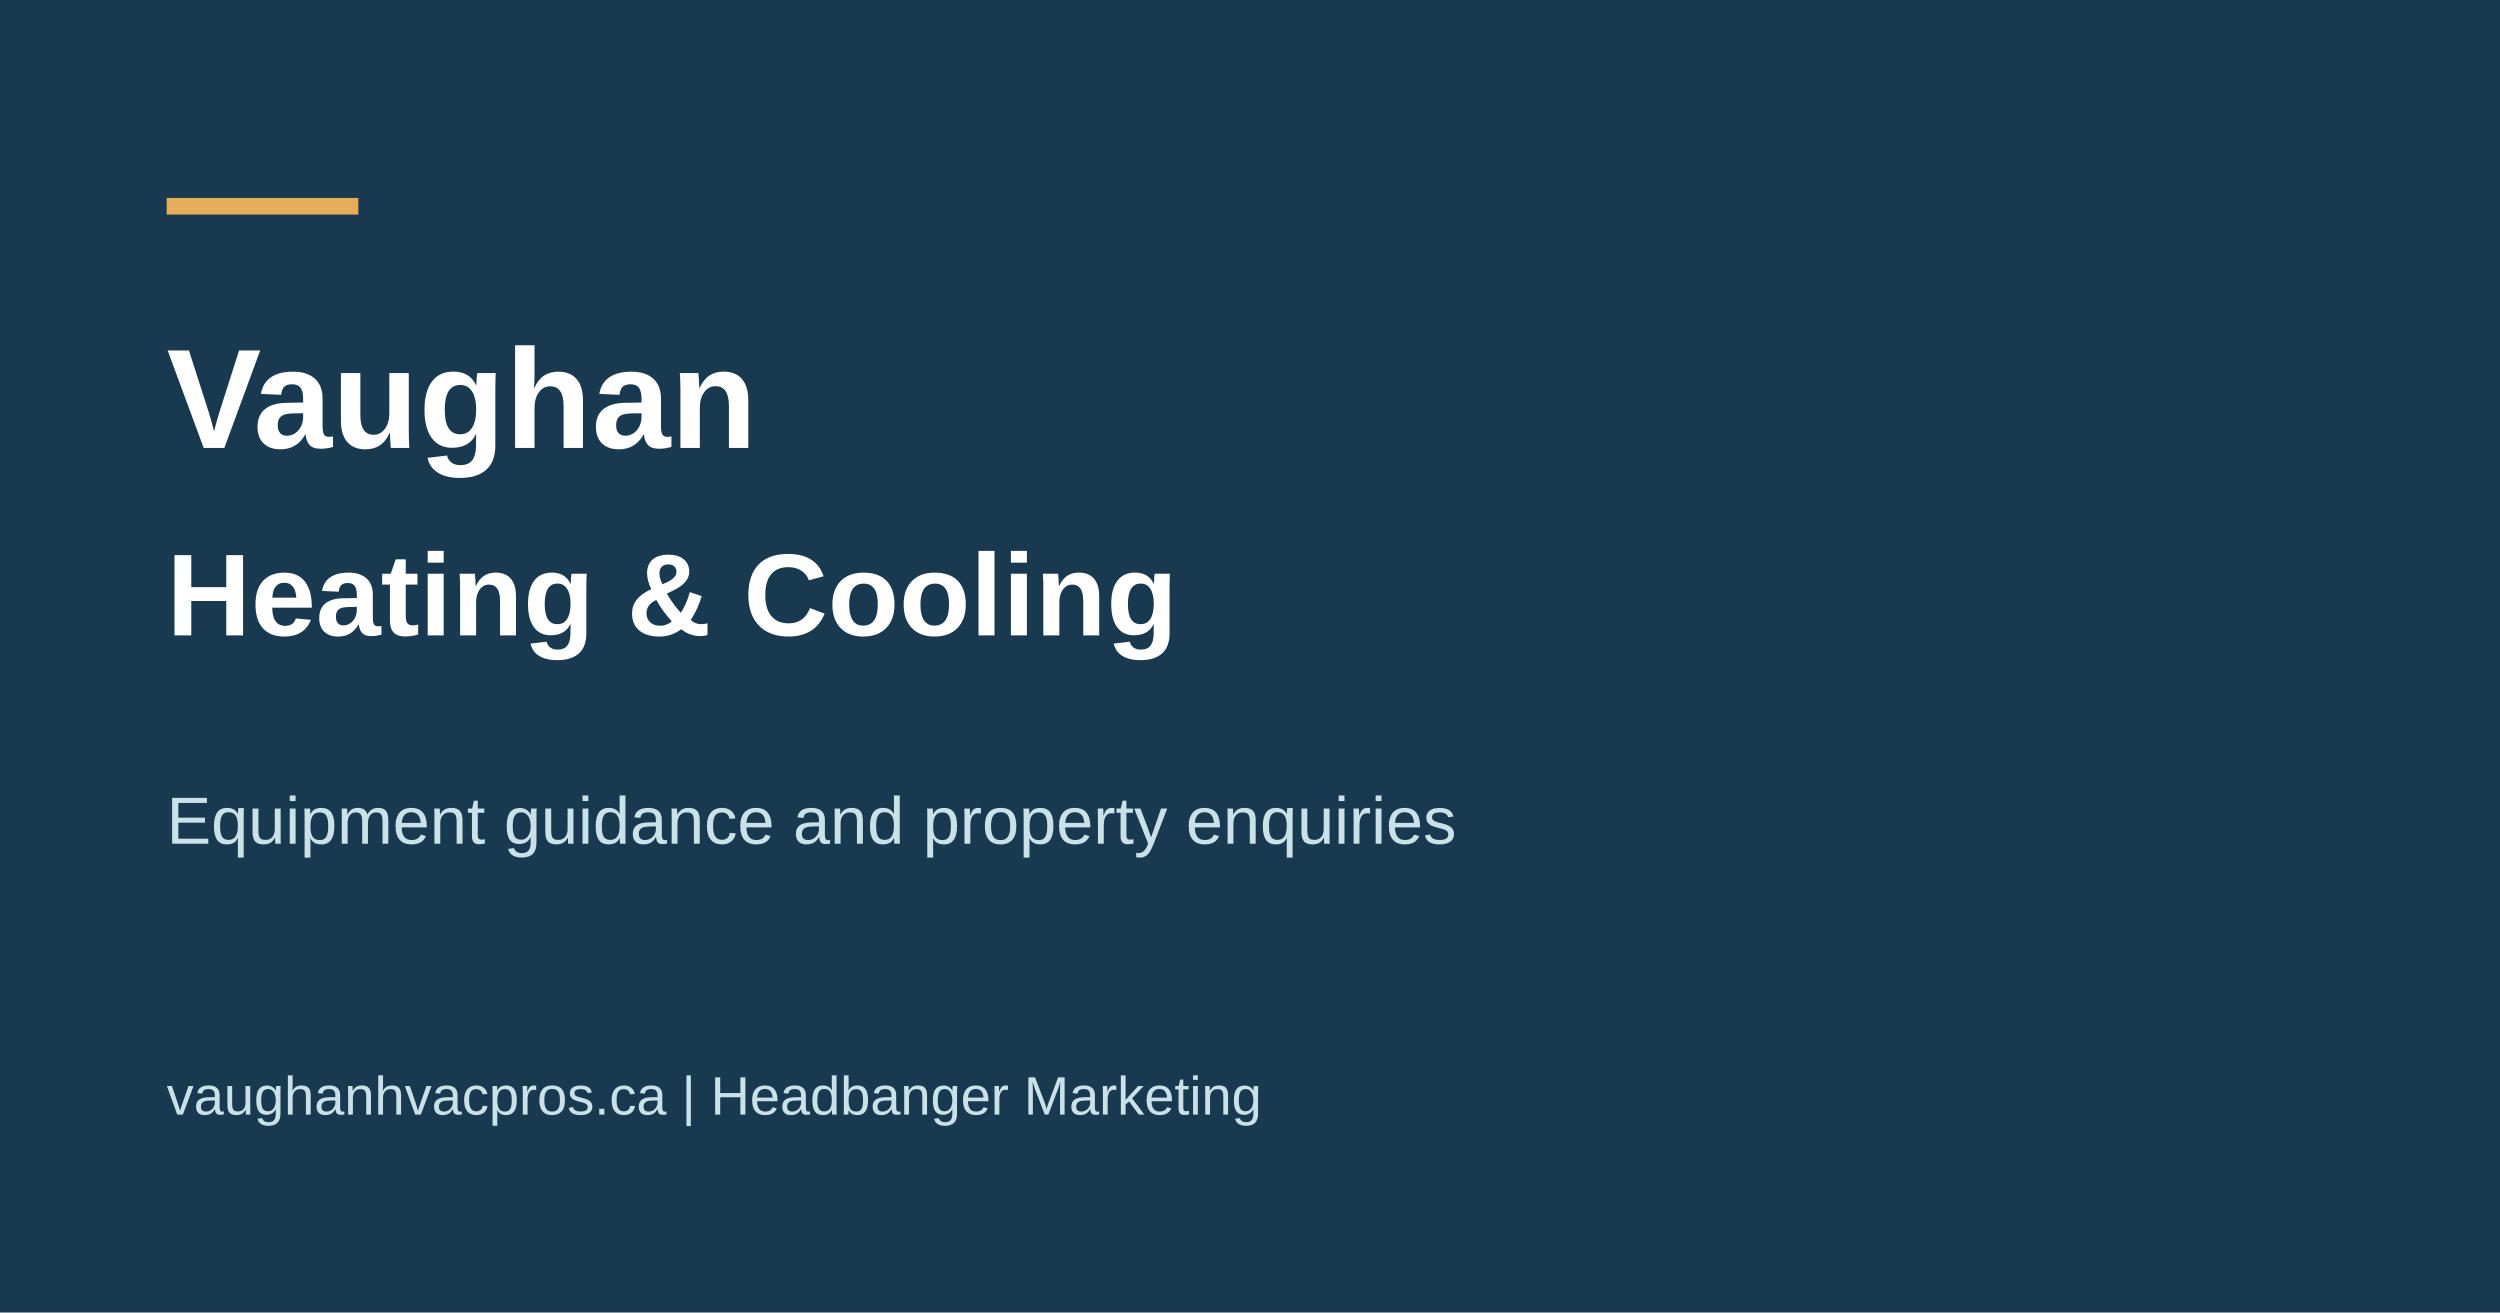
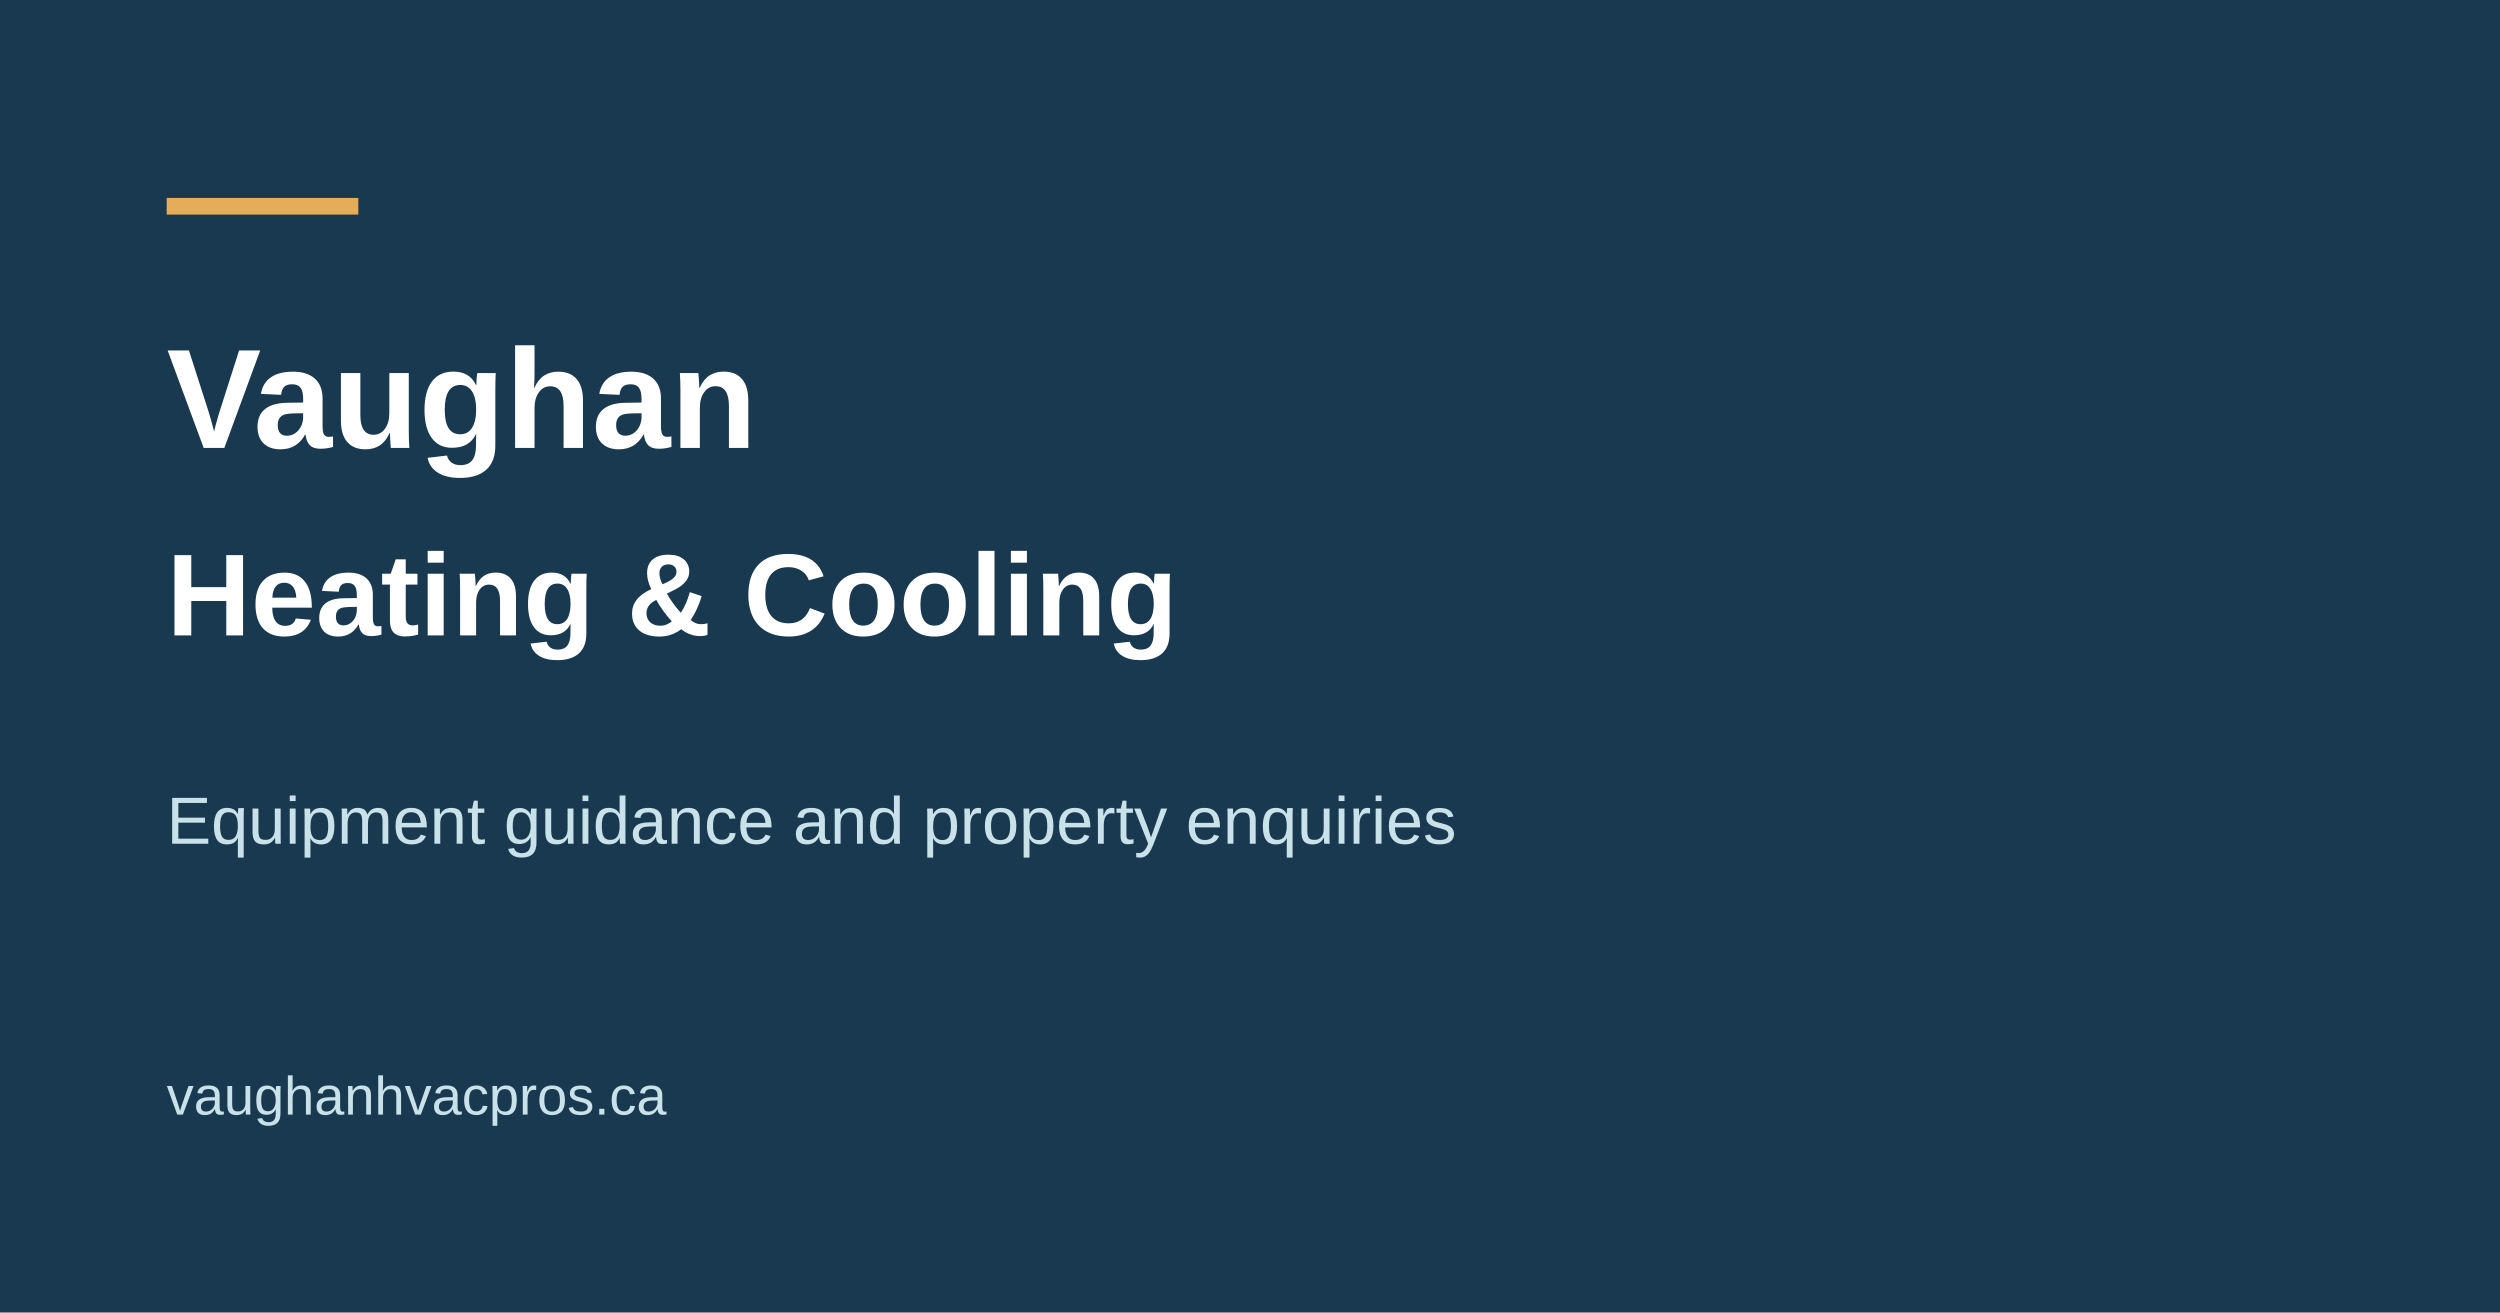
<svg xmlns="http://www.w3.org/2000/svg" width="1200" height="630">
  <rect width="1200" height="630" fill="#18394f" />
  <rect x="80" y="95" width="92" height="8" fill="#e5ad59" />
  <text x="80" y="215" font-family="Arial,sans-serif" font-size="68" font-weight="700" fill="white">Vaughan</text>
  <text x="80" y="305" font-family="Arial,sans-serif" font-size="56" font-weight="700" fill="white">Heating &amp; Cooling</text>
  <text x="80" y="405" font-family="Arial,sans-serif" font-size="32" fill="#c9e1e8">Equipment guidance and property enquiries</text>
-   <text x="80" y="535" font-family="Arial,sans-serif" font-size="26" fill="#c9e1e8">vaughanhvacpros.ca | Headbanger Marketing</text>
+   <text x="80" y="535" font-family="Arial,sans-serif" font-size="26" fill="#c9e1e8">vaughanhvacpros.ca</text>
</svg>
